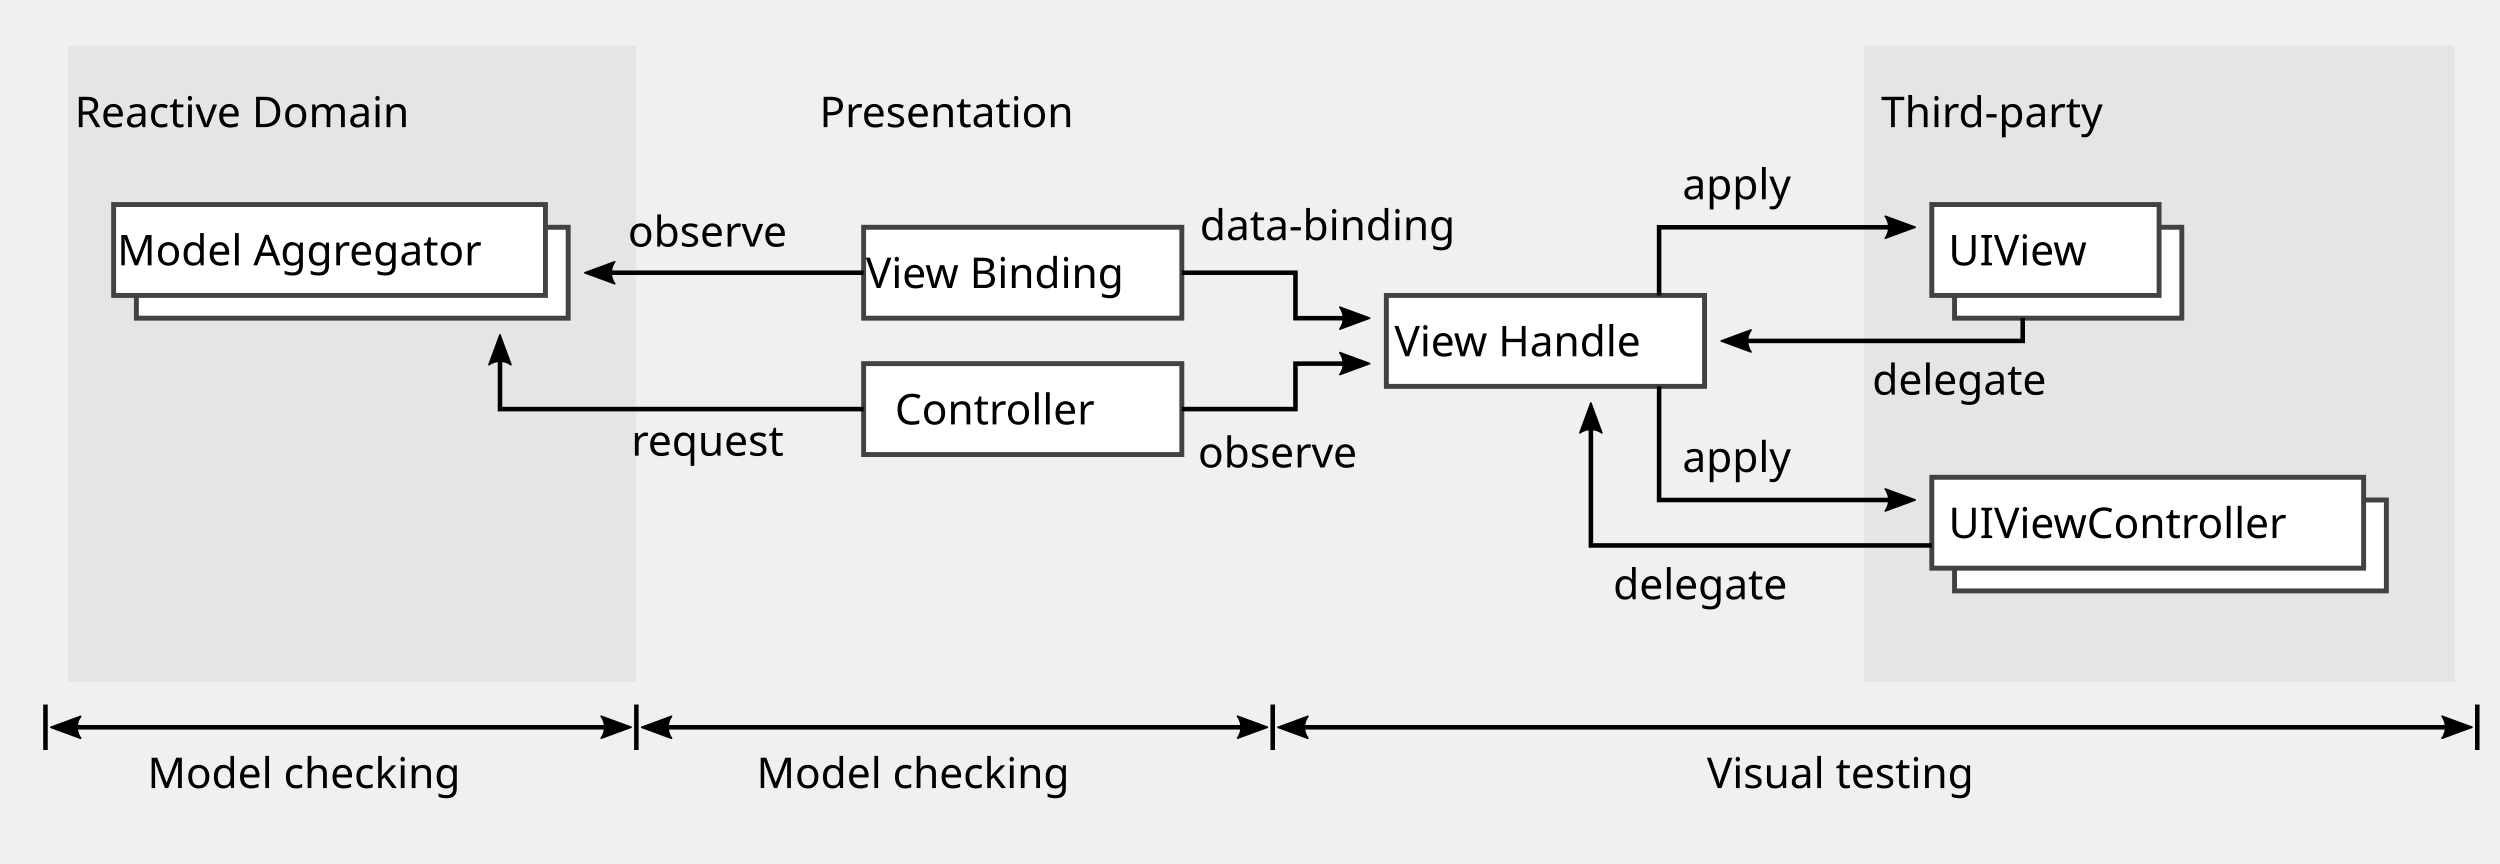
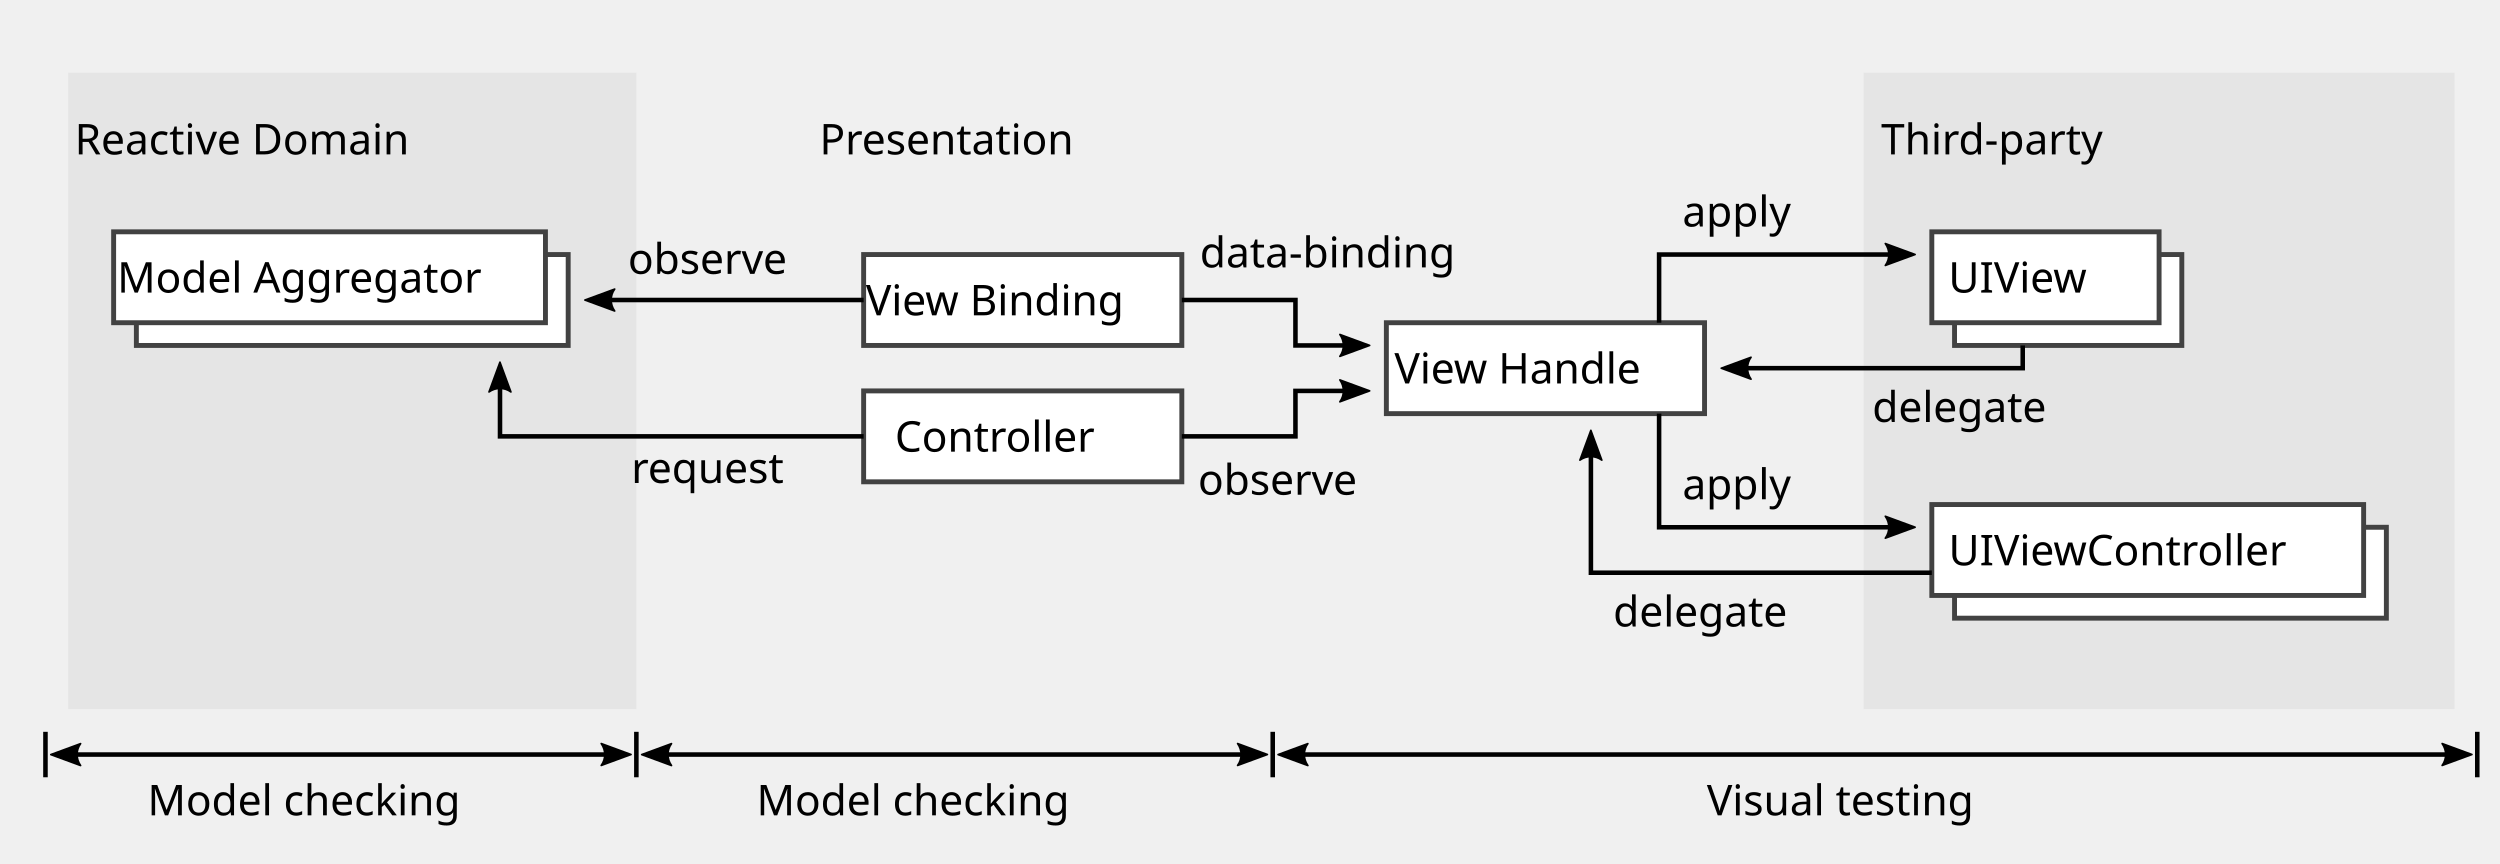
<svg xmlns="http://www.w3.org/2000/svg" id="svg7389" version="1.1" viewBox="0 0 291.042 100.542" height="380" width="1100">
  <defs id="defs7383">
    <marker orient="auto" refY="0" refX="0" id="marker9671" style="overflow:visible">
      <path id="path9669" style="fill:#000000;fill-opacity:1;fill-rule:evenodd;stroke:#000000;stroke-width:0.625;stroke-linejoin:round;stroke-opacity:1" d="M 8.719,4.034 -2.207,0.016 8.719,-4.002 c -1.745,2.372 -1.735,5.617 -6e-7,8.035 z" transform="scale(-0.6)" />
    </marker>
    <marker style="overflow:visible" id="marker9661" refX="0" refY="0" orient="auto">
      <path transform="scale(0.6)" d="M 8.719,4.034 -2.207,0.016 8.719,-4.002 c -1.745,2.372 -1.735,5.617 -6e-7,8.035 z" style="fill:#000000;fill-opacity:1;fill-rule:evenodd;stroke:#000000;stroke-width:0.625;stroke-linejoin:round;stroke-opacity:1" id="path9659" />
    </marker>
    <marker style="overflow:visible" id="marker9429" refX="0" refY="0" orient="auto">
      <path transform="scale(-0.6)" d="M 8.719,4.034 -2.207,0.016 8.719,-4.002 c -1.745,2.372 -1.735,5.617 -6e-7,8.035 z" style="fill:#000000;fill-opacity:1;fill-rule:evenodd;stroke:#000000;stroke-width:0.625;stroke-linejoin:round;stroke-opacity:1" id="path9427" />
    </marker>
    <marker orient="auto" refY="0" refX="0" id="marker9419" style="overflow:visible">
      <path id="path9417" style="fill:#000000;fill-opacity:1;fill-rule:evenodd;stroke:#000000;stroke-width:0.625;stroke-linejoin:round;stroke-opacity:1" d="M 8.719,4.034 -2.207,0.016 8.719,-4.002 c -1.745,2.372 -1.735,5.617 -6e-7,8.035 z" transform="scale(0.6)" />
    </marker>
    <marker style="overflow:visible" id="marker9265" refX="0" refY="0" orient="auto">
      <path transform="scale(-0.6)" d="M 8.719,4.034 -2.207,0.016 8.719,-4.002 c -1.745,2.372 -1.735,5.617 -6e-7,8.035 z" style="fill:#000000;fill-opacity:1;fill-rule:evenodd;stroke:#000000;stroke-width:0.625;stroke-linejoin:round;stroke-opacity:1" id="path9263" />
    </marker>
    <marker orient="auto" refY="0" refX="0" id="marker9141" style="overflow:visible">
      <path id="path9139" style="fill:#000000;fill-opacity:1;fill-rule:evenodd;stroke:#000000;stroke-width:0.625;stroke-linejoin:round;stroke-opacity:1" d="M 8.719,4.034 -2.207,0.016 8.719,-4.002 c -1.745,2.372 -1.735,5.617 -6e-7,8.035 z" transform="scale(-0.6)" />
    </marker>
    <marker style="overflow:visible" id="marker8893" refX="0" refY="0" orient="auto">
      <path transform="scale(-0.6)" d="M 8.719,4.034 -2.207,0.016 8.719,-4.002 c -1.745,2.372 -1.735,5.617 -6e-7,8.035 z" style="fill:#000000;fill-opacity:1;fill-rule:evenodd;stroke:#000000;stroke-width:0.625;stroke-linejoin:round;stroke-opacity:1" id="path8891" />
    </marker>
    <marker orient="auto" refY="0" refX="0" id="marker8821" style="overflow:visible">
      <path id="path8819" style="fill:#000000;fill-opacity:1;fill-rule:evenodd;stroke:#000000;stroke-width:0.625;stroke-linejoin:round;stroke-opacity:1" d="M 8.719,4.034 -2.207,0.016 8.719,-4.002 c -1.745,2.372 -1.735,5.617 -6e-7,8.035 z" transform="scale(-0.6)" />
    </marker>
    <marker style="overflow:visible" id="marker8749" refX="0" refY="0" orient="auto">
      <path transform="scale(-0.6)" d="M 8.719,4.034 -2.207,0.016 8.719,-4.002 c -1.745,2.372 -1.735,5.617 -6e-7,8.035 z" style="fill:#000000;fill-opacity:1;fill-rule:evenodd;stroke:#000000;stroke-width:0.625;stroke-linejoin:round;stroke-opacity:1" id="path8747" />
    </marker>
    <marker orient="auto" refY="0" refX="0" id="marker8689" style="overflow:visible">
      <path id="path8687" style="fill:#000000;fill-opacity:1;fill-rule:evenodd;stroke:#000000;stroke-width:0.625;stroke-linejoin:round;stroke-opacity:1" d="M 8.719,4.034 -2.207,0.016 8.719,-4.002 c -1.745,2.372 -1.735,5.617 -6e-7,8.035 z" transform="scale(-0.6)" />
    </marker>
    <marker style="overflow:visible" id="marker8611" refX="0" refY="0" orient="auto">
      <path transform="scale(-0.6)" d="M 8.719,4.034 -2.207,0.016 8.719,-4.002 c -1.745,2.372 -1.735,5.617 -6e-7,8.035 z" style="fill:#000000;fill-opacity:1;fill-rule:evenodd;stroke:#000000;stroke-width:0.625;stroke-linejoin:round;stroke-opacity:1" id="path8609" />
    </marker>
    <marker orient="auto" refY="0" refX="0" id="marker8406" style="overflow:visible">
      <path id="path8404" style="fill:#000000;fill-opacity:1;fill-rule:evenodd;stroke:#000000;stroke-width:0.625;stroke-linejoin:round;stroke-opacity:1" d="M 8.719,4.034 -2.207,0.016 8.719,-4.002 c -1.745,2.372 -1.735,5.617 -6e-7,8.035 z" transform="scale(0.6)" />
    </marker>
    <marker orient="auto" refY="0" refX="0" id="marker8302" style="overflow:visible">
      <path id="path8300" style="fill:#000000;fill-opacity:1;fill-rule:evenodd;stroke:#000000;stroke-width:0.625;stroke-linejoin:round;stroke-opacity:1" d="M 8.719,4.034 -2.207,0.016 8.719,-4.002 c -1.745,2.372 -1.735,5.617 -6e-7,8.035 z" transform="scale(-0.6)" />
    </marker>
    <marker style="overflow:visible" id="marker6865" refX="0" refY="0" orient="auto">
      <path transform="scale(0.6)" d="M 8.719,4.034 -2.207,0.016 8.719,-4.002 c -1.745,2.372 -1.735,5.617 -6e-7,8.035 z" style="fill:#000000;fill-opacity:1;fill-rule:evenodd;stroke:#000000;stroke-width:0.625;stroke-linejoin:round;stroke-opacity:1" id="path6863" />
    </marker>
    <marker orient="auto" refY="0" refX="0" id="marker6875" style="overflow:visible">
      <path id="path6873" style="fill:#000000;fill-opacity:1;fill-rule:evenodd;stroke:#000000;stroke-width:0.625;stroke-linejoin:round;stroke-opacity:1" d="M 8.719,4.034 -2.207,0.016 8.719,-4.002 c -1.745,2.372 -1.735,5.617 -6e-7,8.035 z" transform="scale(-0.6)" />
    </marker>
  </defs>
  <g id="layer1">
-     <rect style="fill:#e5e5e5;fill-opacity:1;stroke:none;stroke-width:0.529;stroke-miterlimit:4;stroke-dasharray:none" id="rect6671" width="68.792" height="74.083" x="216.958" y="5.292" />
-     <rect y="26.458" x="227.542" height="10.583" width="26.458" id="rect6236" style="fill:#ffffff;fill-opacity:1;stroke:#424242;stroke-width:0.572;stroke-miterlimit:4;stroke-dasharray:none" />
-     <rect style="fill:#ffffff;fill-opacity:1;stroke:#424242;stroke-width:0.572;stroke-miterlimit:4;stroke-dasharray:none" id="rect6230" width="26.458" height="10.583" x="224.896" y="23.812" />
-     <text xml:space="preserve" style="font-style:normal;font-variant:normal;font-weight:normal;font-stretch:normal;font-size:4.939px;line-height:1.25;font-family:'Lucida Grande';-inkscape-font-specification:'Lucida Grande, Normal';font-variant-ligatures:normal;font-variant-caps:normal;font-variant-numeric:normal;font-variant-east-asian:normal;text-align:center;text-anchor:middle;fill:#000000;fill-opacity:1;stroke:none;stroke-width:0.265" x="238.091" y="30.886" id="text6234">
-       <tspan id="tspan6232" x="238.091" y="30.886" style="font-style:normal;font-variant:normal;font-weight:normal;font-stretch:normal;font-family:'Lucida Grande';-inkscape-font-specification:'Lucida Grande, Normal';font-variant-ligatures:normal;font-variant-caps:normal;font-variant-numeric:normal;font-variant-east-asian:normal;text-align:center;text-anchor:middle;stroke-width:0.265">UIView</tspan>
+     <rect style="fill:#e5e5e5;fill-opacity:1;stroke:none;stroke-width:0.529;stroke-miterlimit:4;stroke-dasharray:none" id="rect6671" width="68.792" height="74.083" x="216.958" y="8.467" />
+     <rect y="29.633" x="227.542" height="10.583" width="26.458" id="rect6236" style="fill:#ffffff;fill-opacity:1;stroke:#424242;stroke-width:0.572;stroke-miterlimit:4;stroke-dasharray:none" />
+     <rect style="fill:#ffffff;fill-opacity:1;stroke:#424242;stroke-width:0.572;stroke-miterlimit:4;stroke-dasharray:none" id="rect6230" width="26.458" height="10.583" x="224.896" y="26.987" />
+     <text xml:space="preserve" style="font-style:normal;font-variant:normal;font-weight:normal;font-stretch:normal;font-size:4.939px;line-height:1.25;font-family:'Lucida Grande';-inkscape-font-specification:'Lucida Grande, Normal';font-variant-ligatures:normal;font-variant-caps:normal;font-variant-numeric:normal;font-variant-east-asian:normal;text-align:center;text-anchor:middle;fill:#000000;fill-opacity:1;stroke:none;stroke-width:0.265" x="238.091" y="34.061" id="text6234">
+       <tspan id="tspan6232" x="238.091" y="34.061" style="font-style:normal;font-variant:normal;font-weight:normal;font-stretch:normal;font-family:'Lucida Grande';-inkscape-font-specification:'Lucida Grande, Normal';font-variant-ligatures:normal;font-variant-caps:normal;font-variant-numeric:normal;font-variant-east-asian:normal;text-align:center;text-anchor:middle;stroke-width:0.265">UIView</tspan>
    </text>
-     <text xml:space="preserve" style="font-style:normal;font-variant:normal;font-weight:normal;font-stretch:normal;font-size:4.939px;line-height:1.25;font-family:'Lucida Grande';-inkscape-font-specification:'Lucida Grande, Normal';font-variant-ligatures:normal;font-variant-caps:normal;font-variant-numeric:normal;font-variant-east-asian:normal;text-align:center;text-anchor:middle;fill:#000000;fill-opacity:1;stroke:none;stroke-width:0.265" x="205.385" y="23.195" id="text6425">
-       <tspan id="tspan6423" x="205.385" y="23.195" style="font-style:normal;font-variant:normal;font-weight:normal;font-stretch:normal;font-family:'Lucida Grande';-inkscape-font-specification:'Lucida Grande, Normal';font-variant-ligatures:normal;font-variant-caps:normal;font-variant-numeric:normal;font-variant-east-asian:normal;text-align:center;text-anchor:middle;stroke-width:0.265">apply</tspan>
+     <text xml:space="preserve" style="font-style:normal;font-variant:normal;font-weight:normal;font-stretch:normal;font-size:4.939px;line-height:1.25;font-family:'Lucida Grande';-inkscape-font-specification:'Lucida Grande, Normal';font-variant-ligatures:normal;font-variant-caps:normal;font-variant-numeric:normal;font-variant-east-asian:normal;text-align:center;text-anchor:middle;fill:#000000;fill-opacity:1;stroke:none;stroke-width:0.265" x="205.385" y="26.37" id="text6425">
+       <tspan id="tspan6423" x="205.385" y="26.37" style="font-style:normal;font-variant:normal;font-weight:normal;font-stretch:normal;font-family:'Lucida Grande';-inkscape-font-specification:'Lucida Grande, Normal';font-variant-ligatures:normal;font-variant-caps:normal;font-variant-numeric:normal;font-variant-east-asian:normal;text-align:center;text-anchor:middle;stroke-width:0.265">apply</tspan>
    </text>
-     <text xml:space="preserve" style="font-style:normal;font-variant:normal;font-weight:normal;font-stretch:normal;font-size:4.939px;line-height:1.25;font-family:'Lucida Grande';-inkscape-font-specification:'Lucida Grande, Normal';font-variant-ligatures:normal;font-variant-caps:normal;font-variant-numeric:normal;font-variant-east-asian:normal;text-align:center;text-anchor:middle;fill:#000000;fill-opacity:1;stroke:none;stroke-width:0.265" x="235.106" y="14.8" id="text6675">
-       <tspan id="tspan6673" x="235.106" y="14.8" style="font-style:normal;font-variant:normal;font-weight:normal;font-stretch:normal;font-family:'Lucida Grande';-inkscape-font-specification:'Lucida Grande, Normal';font-variant-ligatures:normal;font-variant-caps:normal;font-variant-numeric:normal;font-variant-east-asian:normal;text-align:center;text-anchor:middle;stroke-width:0.265">Third-party</tspan>
+     <text xml:space="preserve" style="font-style:normal;font-variant:normal;font-weight:normal;font-stretch:normal;font-size:4.939px;line-height:1.25;font-family:'Lucida Grande';-inkscape-font-specification:'Lucida Grande, Normal';font-variant-ligatures:normal;font-variant-caps:normal;font-variant-numeric:normal;font-variant-east-asian:normal;text-align:center;text-anchor:middle;fill:#000000;fill-opacity:1;stroke:none;stroke-width:0.265" x="235.106" y="17.975" id="text6675">
+       <tspan id="tspan6673" x="235.106" y="17.975" style="font-style:normal;font-variant:normal;font-weight:normal;font-stretch:normal;font-family:'Lucida Grande';-inkscape-font-specification:'Lucida Grande, Normal';font-variant-ligatures:normal;font-variant-caps:normal;font-variant-numeric:normal;font-variant-east-asian:normal;text-align:center;text-anchor:middle;stroke-width:0.265">Third-party</tspan>
    </text>
-     <path id="path6845" d="m 5.292,82.021 v 5.292" style="fill:none;stroke:#000000;stroke-width:0.529;stroke-linecap:butt;stroke-linejoin:miter;stroke-miterlimit:4;stroke-dasharray:none;stroke-opacity:1" />
-     <path id="path6859" d="M 6.615,84.667 H 72.76" style="fill:none;stroke:#000000;stroke-width:0.529;stroke-linecap:butt;stroke-linejoin:miter;stroke-miterlimit:4;stroke-dasharray:none;stroke-opacity:1;marker-start:url(#marker6865);marker-end:url(#marker6875)" />
-     <path style="fill:none;stroke:#000000;stroke-width:0.529;stroke-linecap:butt;stroke-linejoin:miter;stroke-miterlimit:4;stroke-dasharray:none;stroke-opacity:1" d="m 74.083,82.021 v 5.292" id="path6861" />
-     <text id="text7293" y="91.741" x="38.595" style="font-style:normal;font-variant:normal;font-weight:normal;font-stretch:normal;font-size:4.939px;line-height:1.25;font-family:'Lucida Grande';-inkscape-font-specification:'Lucida Grande, Normal';font-variant-ligatures:normal;font-variant-caps:normal;font-variant-numeric:normal;font-variant-east-asian:normal;text-align:center;text-anchor:middle;fill:#000000;fill-opacity:1;stroke:none;stroke-width:0.265" xml:space="preserve">
-       <tspan style="font-style:normal;font-variant:normal;font-weight:normal;font-stretch:normal;font-family:'Lucida Grande';-inkscape-font-specification:'Lucida Grande, Normal';font-variant-ligatures:normal;font-variant-caps:normal;font-variant-numeric:normal;font-variant-east-asian:normal;text-align:center;text-anchor:middle;stroke-width:0.265" y="91.741" x="38.595" id="tspan7291">Model checking</tspan>
+     <path id="path6845" d="m 5.292,85.196 v 5.292" style="fill:none;stroke:#000000;stroke-width:0.529;stroke-linecap:butt;stroke-linejoin:miter;stroke-miterlimit:4;stroke-dasharray:none;stroke-opacity:1" />
+     <path id="path6859" d="M 6.615,87.842 H 72.76" style="fill:none;stroke:#000000;stroke-width:0.529;stroke-linecap:butt;stroke-linejoin:miter;stroke-miterlimit:4;stroke-dasharray:none;stroke-opacity:1;marker-start:url(#marker6865);marker-end:url(#marker6875)" />
+     <path style="fill:none;stroke:#000000;stroke-width:0.529;stroke-linecap:butt;stroke-linejoin:miter;stroke-miterlimit:4;stroke-dasharray:none;stroke-opacity:1" d="m 74.083,85.196 v 5.292" id="path6861" />
+     <text id="text7293" y="94.916" x="38.595" style="font-style:normal;font-variant:normal;font-weight:normal;font-stretch:normal;font-size:4.939px;line-height:1.25;font-family:'Lucida Grande';-inkscape-font-specification:'Lucida Grande, Normal';font-variant-ligatures:normal;font-variant-caps:normal;font-variant-numeric:normal;font-variant-east-asian:normal;text-align:center;text-anchor:middle;fill:#000000;fill-opacity:1;stroke:none;stroke-width:0.265" xml:space="preserve">
+       <tspan style="font-style:normal;font-variant:normal;font-weight:normal;font-stretch:normal;font-family:'Lucida Grande';-inkscape-font-specification:'Lucida Grande, Normal';font-variant-ligatures:normal;font-variant-caps:normal;font-variant-numeric:normal;font-variant-east-asian:normal;text-align:center;text-anchor:middle;stroke-width:0.265" y="94.916" x="38.595" id="tspan7291">Model checking</tspan>
    </text>
-     <rect style="fill:#ffffff;fill-opacity:1;stroke:#424242;stroke-width:0.572;stroke-miterlimit:4;stroke-dasharray:none" id="rect8272" width="50.271" height="10.583" x="227.542" y="58.208" />
-     <rect y="55.563" x="224.896" height="10.583" width="50.271" id="rect8246" style="fill:#ffffff;fill-opacity:1;stroke:#424242;stroke-width:0.572;stroke-miterlimit:4;stroke-dasharray:none" />
-     <text id="text8250" y="62.637" x="249.732" style="font-style:normal;font-variant:normal;font-weight:normal;font-stretch:normal;font-size:4.939px;line-height:1.25;font-family:'Lucida Grande';-inkscape-font-specification:'Lucida Grande, Normal';font-variant-ligatures:normal;font-variant-caps:normal;font-variant-numeric:normal;font-variant-east-asian:normal;text-align:center;text-anchor:middle;fill:#000000;fill-opacity:1;stroke:none;stroke-width:0.265" xml:space="preserve">
-       <tspan style="font-style:normal;font-variant:normal;font-weight:normal;font-stretch:normal;font-family:'Lucida Grande';-inkscape-font-specification:'Lucida Grande, Normal';font-variant-ligatures:normal;font-variant-caps:normal;font-variant-numeric:normal;font-variant-east-asian:normal;text-align:center;text-anchor:middle;stroke-width:0.265" y="62.637" x="249.732" id="tspan8248">UIViewController</tspan>
+     <rect style="fill:#ffffff;fill-opacity:1;stroke:#424242;stroke-width:0.572;stroke-miterlimit:4;stroke-dasharray:none" id="rect8272" width="50.271" height="10.583" x="227.542" y="61.383" />
+     <rect y="58.738" x="224.896" height="10.583" width="50.271" id="rect8246" style="fill:#ffffff;fill-opacity:1;stroke:#424242;stroke-width:0.572;stroke-miterlimit:4;stroke-dasharray:none" />
+     <text id="text8250" y="65.812" x="249.732" style="font-style:normal;font-variant:normal;font-weight:normal;font-stretch:normal;font-size:4.939px;line-height:1.25;font-family:'Lucida Grande';-inkscape-font-specification:'Lucida Grande, Normal';font-variant-ligatures:normal;font-variant-caps:normal;font-variant-numeric:normal;font-variant-east-asian:normal;text-align:center;text-anchor:middle;fill:#000000;fill-opacity:1;stroke:none;stroke-width:0.265" xml:space="preserve">
+       <tspan style="font-style:normal;font-variant:normal;font-weight:normal;font-stretch:normal;font-family:'Lucida Grande';-inkscape-font-specification:'Lucida Grande, Normal';font-variant-ligatures:normal;font-variant-caps:normal;font-variant-numeric:normal;font-variant-east-asian:normal;text-align:center;text-anchor:middle;stroke-width:0.265" y="65.812" x="249.732" id="tspan8248">UIViewController</tspan>
    </text>
-     <rect y="34.396" x="161.396" height="10.583" width="37.042" id="rect8464" style="fill:#ffffff;fill-opacity:1;stroke:#424242;stroke-width:0.572;stroke-miterlimit:4;stroke-dasharray:none" />
-     <text id="text8468" y="41.47" x="179.882" style="font-style:normal;font-variant:normal;font-weight:normal;font-stretch:normal;font-size:4.939px;line-height:1.25;font-family:'Lucida Grande';-inkscape-font-specification:'Lucida Grande, Normal';font-variant-ligatures:normal;font-variant-caps:normal;font-variant-numeric:normal;font-variant-east-asian:normal;text-align:center;text-anchor:middle;fill:#000000;fill-opacity:1;stroke:none;stroke-width:0.265" xml:space="preserve">
-       <tspan style="font-style:normal;font-variant:normal;font-weight:normal;font-stretch:normal;font-family:'Lucida Grande';-inkscape-font-specification:'Lucida Grande, Normal';font-variant-ligatures:normal;font-variant-caps:normal;font-variant-numeric:normal;font-variant-east-asian:normal;text-align:center;text-anchor:middle;stroke-width:0.265" y="41.47" x="179.882" id="tspan8466">View Handle</tspan>
+     <rect y="37.571" x="161.396" height="10.583" width="37.042" id="rect8464" style="fill:#ffffff;fill-opacity:1;stroke:#424242;stroke-width:0.572;stroke-miterlimit:4;stroke-dasharray:none" />
+     <text id="text8468" y="44.645" x="179.882" style="font-style:normal;font-variant:normal;font-weight:normal;font-stretch:normal;font-size:4.939px;line-height:1.25;font-family:'Lucida Grande';-inkscape-font-specification:'Lucida Grande, Normal';font-variant-ligatures:normal;font-variant-caps:normal;font-variant-numeric:normal;font-variant-east-asian:normal;text-align:center;text-anchor:middle;fill:#000000;fill-opacity:1;stroke:none;stroke-width:0.265" xml:space="preserve">
+       <tspan style="font-style:normal;font-variant:normal;font-weight:normal;font-stretch:normal;font-family:'Lucida Grande';-inkscape-font-specification:'Lucida Grande, Normal';font-variant-ligatures:normal;font-variant-caps:normal;font-variant-numeric:normal;font-variant-east-asian:normal;text-align:center;text-anchor:middle;stroke-width:0.265" y="44.645" x="179.882" id="tspan8466">View Handle</tspan>
    </text>
-     <rect style="fill:#ffffff;fill-opacity:1;stroke:#424242;stroke-width:0.572;stroke-miterlimit:4;stroke-dasharray:none" id="rect8587" width="37.042" height="10.583" x="100.542" y="26.458" />
-     <text xml:space="preserve" style="font-style:normal;font-variant:normal;font-weight:normal;font-stretch:normal;font-size:4.939px;line-height:1.25;font-family:'Lucida Grande';-inkscape-font-specification:'Lucida Grande, Normal';font-variant-ligatures:normal;font-variant-caps:normal;font-variant-numeric:normal;font-variant-east-asian:normal;text-align:center;text-anchor:middle;fill:#000000;fill-opacity:1;stroke:none;stroke-width:0.265" x="119.028" y="33.532" id="text8591">
-       <tspan id="tspan8589" x="119.028" y="33.532" style="font-style:normal;font-variant:normal;font-weight:normal;font-stretch:normal;font-family:'Lucida Grande';-inkscape-font-specification:'Lucida Grande, Normal';font-variant-ligatures:normal;font-variant-caps:normal;font-variant-numeric:normal;font-variant-east-asian:normal;text-align:center;text-anchor:middle;stroke-width:0.265">View Binding</tspan>
+     <rect style="fill:#ffffff;fill-opacity:1;stroke:#424242;stroke-width:0.572;stroke-miterlimit:4;stroke-dasharray:none" id="rect8587" width="37.042" height="10.583" x="100.542" y="29.633" />
+     <text xml:space="preserve" style="font-style:normal;font-variant:normal;font-weight:normal;font-stretch:normal;font-size:4.939px;line-height:1.25;font-family:'Lucida Grande';-inkscape-font-specification:'Lucida Grande, Normal';font-variant-ligatures:normal;font-variant-caps:normal;font-variant-numeric:normal;font-variant-east-asian:normal;text-align:center;text-anchor:middle;fill:#000000;fill-opacity:1;stroke:none;stroke-width:0.265" x="119.028" y="36.707" id="text8591">
+       <tspan id="tspan8589" x="119.028" y="36.707" style="font-style:normal;font-variant:normal;font-weight:normal;font-stretch:normal;font-family:'Lucida Grande';-inkscape-font-specification:'Lucida Grande, Normal';font-variant-ligatures:normal;font-variant-caps:normal;font-variant-numeric:normal;font-variant-east-asian:normal;text-align:center;text-anchor:middle;stroke-width:0.265">View Binding</tspan>
    </text>
-     <rect y="42.333" x="100.542" height="10.583" width="37.042" id="rect8593" style="fill:#ffffff;fill-opacity:1;stroke:#424242;stroke-width:0.572;stroke-miterlimit:4;stroke-dasharray:none" />
-     <text id="text8597" y="49.407" x="119.028" style="font-style:normal;font-variant:normal;font-weight:normal;font-stretch:normal;font-size:4.939px;line-height:1.25;font-family:'Lucida Grande';-inkscape-font-specification:'Lucida Grande, Normal';font-variant-ligatures:normal;font-variant-caps:normal;font-variant-numeric:normal;font-variant-east-asian:normal;text-align:center;text-anchor:middle;fill:#000000;fill-opacity:1;stroke:none;stroke-width:0.265" xml:space="preserve">
-       <tspan style="font-style:normal;font-variant:normal;font-weight:normal;font-stretch:normal;font-family:'Lucida Grande';-inkscape-font-specification:'Lucida Grande, Normal';font-variant-ligatures:normal;font-variant-caps:normal;font-variant-numeric:normal;font-variant-east-asian:normal;text-align:center;text-anchor:middle;stroke-width:0.265" y="49.407" x="119.028" id="tspan8595">Controller</tspan>
+     <rect y="45.508" x="100.542" height="10.583" width="37.042" id="rect8593" style="fill:#ffffff;fill-opacity:1;stroke:#424242;stroke-width:0.572;stroke-miterlimit:4;stroke-dasharray:none" />
+     <text id="text8597" y="52.582" x="119.028" style="font-style:normal;font-variant:normal;font-weight:normal;font-stretch:normal;font-size:4.939px;line-height:1.25;font-family:'Lucida Grande';-inkscape-font-specification:'Lucida Grande, Normal';font-variant-ligatures:normal;font-variant-caps:normal;font-variant-numeric:normal;font-variant-east-asian:normal;text-align:center;text-anchor:middle;fill:#000000;fill-opacity:1;stroke:none;stroke-width:0.265" xml:space="preserve">
+       <tspan style="font-style:normal;font-variant:normal;font-weight:normal;font-stretch:normal;font-family:'Lucida Grande';-inkscape-font-specification:'Lucida Grande, Normal';font-variant-ligatures:normal;font-variant-caps:normal;font-variant-numeric:normal;font-variant-east-asian:normal;text-align:center;text-anchor:middle;stroke-width:0.265" y="52.582" x="119.028" id="tspan8595">Controller</tspan>
    </text>
-     <path id="path8599" d="m 137.583,31.75 h 13.229 v 5.292 h 7.938" style="fill:none;stroke:#000000;stroke-width:0.529;stroke-linecap:butt;stroke-linejoin:miter;stroke-miterlimit:4;stroke-dasharray:none;stroke-opacity:1;marker-end:url(#marker8302)" />
-     <path style="fill:none;stroke:#000000;stroke-width:0.529;stroke-linecap:butt;stroke-linejoin:miter;stroke-miterlimit:4;stroke-dasharray:none;stroke-opacity:1;marker-end:url(#marker8611)" d="m 137.583,47.625 h 13.229 v -5.292 h 7.938" id="path8607" />
-     <path id="path8685" d="m 193.146,34.396 v -7.938 h 29.104" style="fill:none;stroke:#000000;stroke-width:0.529;stroke-linecap:butt;stroke-linejoin:miter;stroke-miterlimit:4;stroke-dasharray:none;stroke-opacity:1;marker-end:url(#marker8689)" />
-     <path id="path8745" d="m 235.479,37.042 v 2.646 h -34.396" style="fill:none;stroke:#000000;stroke-width:0.529;stroke-linecap:butt;stroke-linejoin:miter;stroke-miterlimit:4;stroke-dasharray:none;stroke-opacity:1;marker-end:url(#marker8749)" />
-     <path id="path8817" d="M 193.146,44.979 V 58.208 h 29.104" style="fill:none;stroke:#000000;stroke-width:0.529;stroke-linecap:butt;stroke-linejoin:miter;stroke-miterlimit:4;stroke-dasharray:none;stroke-opacity:1;marker-end:url(#marker8821)" />
-     <path id="path8889" d="m 224.896,63.5 h -39.688 v -15.875" style="fill:none;stroke:#000000;stroke-width:0.529;stroke-linecap:butt;stroke-linejoin:miter;stroke-miterlimit:4;stroke-dasharray:none;stroke-opacity:1;marker-end:url(#marker8893)" />
-     <text id="text9017" y="54.945" x="205.385" style="font-style:normal;font-variant:normal;font-weight:normal;font-stretch:normal;font-size:4.939px;line-height:1.25;font-family:'Lucida Grande';-inkscape-font-specification:'Lucida Grande, Normal';font-variant-ligatures:normal;font-variant-caps:normal;font-variant-numeric:normal;font-variant-east-asian:normal;text-align:center;text-anchor:middle;fill:#000000;fill-opacity:1;stroke:none;stroke-width:0.265" xml:space="preserve">
-       <tspan style="font-style:normal;font-variant:normal;font-weight:normal;font-stretch:normal;font-family:'Lucida Grande';-inkscape-font-specification:'Lucida Grande, Normal';font-variant-ligatures:normal;font-variant-caps:normal;font-variant-numeric:normal;font-variant-east-asian:normal;text-align:center;text-anchor:middle;stroke-width:0.265" y="54.945" x="205.385" id="tspan9015">apply</tspan>
+     <path id="path8599" d="m 137.583,34.925 h 13.229 v 5.292 h 7.938" style="fill:none;stroke:#000000;stroke-width:0.529;stroke-linecap:butt;stroke-linejoin:miter;stroke-miterlimit:4;stroke-dasharray:none;stroke-opacity:1;marker-end:url(#marker8302)" />
+     <path style="fill:none;stroke:#000000;stroke-width:0.529;stroke-linecap:butt;stroke-linejoin:miter;stroke-miterlimit:4;stroke-dasharray:none;stroke-opacity:1;marker-end:url(#marker8611)" d="m 137.583,50.8 h 13.229 v -5.292 h 7.938" id="path8607" />
+     <path id="path8685" d="m 193.146,37.571 v -7.938 h 29.104" style="fill:none;stroke:#000000;stroke-width:0.529;stroke-linecap:butt;stroke-linejoin:miter;stroke-miterlimit:4;stroke-dasharray:none;stroke-opacity:1;marker-end:url(#marker8689)" />
+     <path id="path8745" d="M 235.479,40.217 V 42.862 h -34.396" style="fill:none;stroke:#000000;stroke-width:0.529;stroke-linecap:butt;stroke-linejoin:miter;stroke-miterlimit:4;stroke-dasharray:none;stroke-opacity:1;marker-end:url(#marker8749)" />
+     <path id="path8817" d="m 193.146,48.154 v 13.229 h 29.104" style="fill:none;stroke:#000000;stroke-width:0.529;stroke-linecap:butt;stroke-linejoin:miter;stroke-miterlimit:4;stroke-dasharray:none;stroke-opacity:1;marker-end:url(#marker8821)" />
+     <path id="path8889" d="m 224.896,66.675 h -39.688 v -15.875" style="fill:none;stroke:#000000;stroke-width:0.529;stroke-linecap:butt;stroke-linejoin:miter;stroke-miterlimit:4;stroke-dasharray:none;stroke-opacity:1;marker-end:url(#marker8893)" />
+     <text id="text9017" y="58.12" x="205.385" style="font-style:normal;font-variant:normal;font-weight:normal;font-stretch:normal;font-size:4.939px;line-height:1.25;font-family:'Lucida Grande';-inkscape-font-specification:'Lucida Grande, Normal';font-variant-ligatures:normal;font-variant-caps:normal;font-variant-numeric:normal;font-variant-east-asian:normal;text-align:center;text-anchor:middle;fill:#000000;fill-opacity:1;stroke:none;stroke-width:0.265" xml:space="preserve">
+       <tspan style="font-style:normal;font-variant:normal;font-weight:normal;font-stretch:normal;font-family:'Lucida Grande';-inkscape-font-specification:'Lucida Grande, Normal';font-variant-ligatures:normal;font-variant-caps:normal;font-variant-numeric:normal;font-variant-east-asian:normal;text-align:center;text-anchor:middle;stroke-width:0.265" y="58.12" x="205.385" id="tspan9015">apply</tspan>
    </text>
-     <text xml:space="preserve" style="font-style:normal;font-variant:normal;font-weight:normal;font-stretch:normal;font-size:4.939px;line-height:1.25;font-family:'Lucida Grande';-inkscape-font-specification:'Lucida Grande, Normal';font-variant-ligatures:normal;font-variant-caps:normal;font-variant-numeric:normal;font-variant-east-asian:normal;text-align:center;text-anchor:middle;fill:#000000;fill-opacity:1;stroke:none;stroke-width:0.265" x="231.314" y="45.949" id="text9021">
-       <tspan id="tspan9019" x="231.314" y="45.949" style="font-style:normal;font-variant:normal;font-weight:normal;font-stretch:normal;font-family:'Lucida Grande';-inkscape-font-specification:'Lucida Grande, Normal';font-variant-ligatures:normal;font-variant-caps:normal;font-variant-numeric:normal;font-variant-east-asian:normal;text-align:center;text-anchor:middle;stroke-width:0.265">delegate</tspan>
+     <text xml:space="preserve" style="font-style:normal;font-variant:normal;font-weight:normal;font-stretch:normal;font-size:4.939px;line-height:1.25;font-family:'Lucida Grande';-inkscape-font-specification:'Lucida Grande, Normal';font-variant-ligatures:normal;font-variant-caps:normal;font-variant-numeric:normal;font-variant-east-asian:normal;text-align:center;text-anchor:middle;fill:#000000;fill-opacity:1;stroke:none;stroke-width:0.265" x="231.314" y="49.124" id="text9021">
+       <tspan id="tspan9019" x="231.314" y="49.124" style="font-style:normal;font-variant:normal;font-weight:normal;font-stretch:normal;font-family:'Lucida Grande';-inkscape-font-specification:'Lucida Grande, Normal';font-variant-ligatures:normal;font-variant-caps:normal;font-variant-numeric:normal;font-variant-east-asian:normal;text-align:center;text-anchor:middle;stroke-width:0.265">delegate</tspan>
    </text>
-     <text id="text9025" y="69.762" x="201.152" style="font-style:normal;font-variant:normal;font-weight:normal;font-stretch:normal;font-size:4.939px;line-height:1.25;font-family:'Lucida Grande';-inkscape-font-specification:'Lucida Grande, Normal';font-variant-ligatures:normal;font-variant-caps:normal;font-variant-numeric:normal;font-variant-east-asian:normal;text-align:center;text-anchor:middle;fill:#000000;fill-opacity:1;stroke:none;stroke-width:0.265" xml:space="preserve">
-       <tspan style="font-style:normal;font-variant:normal;font-weight:normal;font-stretch:normal;font-family:'Lucida Grande';-inkscape-font-specification:'Lucida Grande, Normal';font-variant-ligatures:normal;font-variant-caps:normal;font-variant-numeric:normal;font-variant-east-asian:normal;text-align:center;text-anchor:middle;stroke-width:0.265" y="69.762" x="201.152" id="tspan9023">delegate</tspan>
+     <text id="text9025" y="72.937" x="201.152" style="font-style:normal;font-variant:normal;font-weight:normal;font-stretch:normal;font-size:4.939px;line-height:1.25;font-family:'Lucida Grande';-inkscape-font-specification:'Lucida Grande, Normal';font-variant-ligatures:normal;font-variant-caps:normal;font-variant-numeric:normal;font-variant-east-asian:normal;text-align:center;text-anchor:middle;fill:#000000;fill-opacity:1;stroke:none;stroke-width:0.265" xml:space="preserve">
+       <tspan style="font-style:normal;font-variant:normal;font-weight:normal;font-stretch:normal;font-family:'Lucida Grande';-inkscape-font-specification:'Lucida Grande, Normal';font-variant-ligatures:normal;font-variant-caps:normal;font-variant-numeric:normal;font-variant-east-asian:normal;text-align:center;text-anchor:middle;stroke-width:0.265" y="72.937" x="201.152" id="tspan9023">delegate</tspan>
    </text>
-     <text id="text9113" y="27.958" x="157.76" style="font-style:normal;font-variant:normal;font-weight:normal;font-stretch:normal;font-size:4.939px;line-height:1.25;font-family:'Lucida Grande';-inkscape-font-specification:'Lucida Grande, Normal';font-variant-ligatures:normal;font-variant-caps:normal;font-variant-numeric:normal;font-variant-east-asian:normal;text-align:center;text-anchor:middle;fill:#000000;fill-opacity:1;stroke:none;stroke-width:0.265" xml:space="preserve">
-       <tspan style="font-style:normal;font-variant:normal;font-weight:normal;font-stretch:normal;font-family:'Lucida Grande';-inkscape-font-specification:'Lucida Grande, Normal';font-variant-ligatures:normal;font-variant-caps:normal;font-variant-numeric:normal;font-variant-east-asian:normal;text-align:center;text-anchor:middle;stroke-width:0.265" y="27.958" x="157.76" id="tspan9111">data-binding</tspan>
+     <text id="text9113" y="31.133" x="157.76" style="font-style:normal;font-variant:normal;font-weight:normal;font-stretch:normal;font-size:4.939px;line-height:1.25;font-family:'Lucida Grande';-inkscape-font-specification:'Lucida Grande, Normal';font-variant-ligatures:normal;font-variant-caps:normal;font-variant-numeric:normal;font-variant-east-asian:normal;text-align:center;text-anchor:middle;fill:#000000;fill-opacity:1;stroke:none;stroke-width:0.265" xml:space="preserve">
+       <tspan style="font-style:normal;font-variant:normal;font-weight:normal;font-stretch:normal;font-family:'Lucida Grande';-inkscape-font-specification:'Lucida Grande, Normal';font-variant-ligatures:normal;font-variant-caps:normal;font-variant-numeric:normal;font-variant-east-asian:normal;text-align:center;text-anchor:middle;stroke-width:0.265" y="31.133" x="157.76" id="tspan9111">data-binding</tspan>
    </text>
-     <text xml:space="preserve" style="font-style:normal;font-variant:normal;font-weight:normal;font-stretch:normal;font-size:4.939px;line-height:1.25;font-family:'Lucida Grande';-inkscape-font-specification:'Lucida Grande, Normal';font-variant-ligatures:normal;font-variant-caps:normal;font-variant-numeric:normal;font-variant-east-asian:normal;text-align:center;text-anchor:middle;fill:#000000;fill-opacity:1;stroke:none;stroke-width:0.265" x="151.939" y="54.416" id="text9117">
-       <tspan id="tspan9115" x="151.939" y="54.416" style="font-style:normal;font-variant:normal;font-weight:normal;font-stretch:normal;font-family:'Lucida Grande';-inkscape-font-specification:'Lucida Grande, Normal';font-variant-ligatures:normal;font-variant-caps:normal;font-variant-numeric:normal;font-variant-east-asian:normal;text-align:center;text-anchor:middle;stroke-width:0.265">observe</tspan>
+     <text xml:space="preserve" style="font-style:normal;font-variant:normal;font-weight:normal;font-stretch:normal;font-size:4.939px;line-height:1.25;font-family:'Lucida Grande';-inkscape-font-specification:'Lucida Grande, Normal';font-variant-ligatures:normal;font-variant-caps:normal;font-variant-numeric:normal;font-variant-east-asian:normal;text-align:center;text-anchor:middle;fill:#000000;fill-opacity:1;stroke:none;stroke-width:0.265" x="151.939" y="57.591" id="text9117">
+       <tspan id="tspan9115" x="151.939" y="57.591" style="font-style:normal;font-variant:normal;font-weight:normal;font-stretch:normal;font-family:'Lucida Grande';-inkscape-font-specification:'Lucida Grande, Normal';font-variant-ligatures:normal;font-variant-caps:normal;font-variant-numeric:normal;font-variant-east-asian:normal;text-align:center;text-anchor:middle;stroke-width:0.265">observe</tspan>
    </text>
-     <rect y="5.292" x="7.937" height="74.083" width="66.146" id="rect9119" style="fill:#e5e5e5;fill-opacity:1;stroke:none;stroke-width:0.529;stroke-miterlimit:4;stroke-dasharray:none" />
-     <text id="text9123" y="14.8" x="31.377" style="font-style:normal;font-variant:normal;font-weight:normal;font-stretch:normal;font-size:4.939px;line-height:1.25;font-family:'Lucida Grande';-inkscape-font-specification:'Lucida Grande, Normal';font-variant-ligatures:normal;font-variant-caps:normal;font-variant-numeric:normal;font-variant-east-asian:normal;text-align:center;text-anchor:middle;fill:#000000;fill-opacity:1;stroke:none;stroke-width:0.265" xml:space="preserve">
-       <tspan style="font-style:normal;font-variant:normal;font-weight:normal;font-stretch:normal;font-family:'Lucida Grande';-inkscape-font-specification:'Lucida Grande, Normal';font-variant-ligatures:normal;font-variant-caps:normal;font-variant-numeric:normal;font-variant-east-asian:normal;text-align:center;text-anchor:middle;stroke-width:0.265" y="14.8" x="31.377" id="tspan9121">Reactive Domain</tspan>
+     <rect y="8.467" x="7.937" height="74.083" width="66.146" id="rect9119" style="fill:#e5e5e5;fill-opacity:1;stroke:none;stroke-width:0.529;stroke-miterlimit:4;stroke-dasharray:none" />
+     <text id="text9123" y="17.975" x="31.377" style="font-style:normal;font-variant:normal;font-weight:normal;font-stretch:normal;font-size:4.939px;line-height:1.25;font-family:'Lucida Grande';-inkscape-font-specification:'Lucida Grande, Normal';font-variant-ligatures:normal;font-variant-caps:normal;font-variant-numeric:normal;font-variant-east-asian:normal;text-align:center;text-anchor:middle;fill:#000000;fill-opacity:1;stroke:none;stroke-width:0.265" xml:space="preserve">
+       <tspan style="font-style:normal;font-variant:normal;font-weight:normal;font-stretch:normal;font-family:'Lucida Grande';-inkscape-font-specification:'Lucida Grande, Normal';font-variant-ligatures:normal;font-variant-caps:normal;font-variant-numeric:normal;font-variant-east-asian:normal;text-align:center;text-anchor:middle;stroke-width:0.265" y="17.975" x="31.377" id="tspan9121">Reactive Domain</tspan>
    </text>
-     <text xml:space="preserve" style="font-style:normal;font-variant:normal;font-weight:normal;font-stretch:normal;font-size:4.939px;line-height:1.25;font-family:'Lucida Grande';-inkscape-font-specification:'Lucida Grande, Normal';font-variant-ligatures:normal;font-variant-caps:normal;font-variant-numeric:normal;font-variant-east-asian:normal;text-align:center;text-anchor:middle;fill:#000000;fill-opacity:1;stroke:none;stroke-width:0.265" x="113.398" y="14.8" id="text9127">
-       <tspan id="tspan9125" x="113.398" y="14.8" style="font-style:normal;font-variant:normal;font-weight:normal;font-stretch:normal;font-family:'Lucida Grande';-inkscape-font-specification:'Lucida Grande, Normal';font-variant-ligatures:normal;font-variant-caps:normal;font-variant-numeric:normal;font-variant-east-asian:normal;text-align:center;text-anchor:middle;stroke-width:0.265">Presentation</tspan>
+     <text xml:space="preserve" style="font-style:normal;font-variant:normal;font-weight:normal;font-stretch:normal;font-size:4.939px;line-height:1.25;font-family:'Lucida Grande';-inkscape-font-specification:'Lucida Grande, Normal';font-variant-ligatures:normal;font-variant-caps:normal;font-variant-numeric:normal;font-variant-east-asian:normal;text-align:center;text-anchor:middle;fill:#000000;fill-opacity:1;stroke:none;stroke-width:0.265" x="113.398" y="17.975" id="text9127">
+       <tspan id="tspan9125" x="113.398" y="17.975" style="font-style:normal;font-variant:normal;font-weight:normal;font-stretch:normal;font-family:'Lucida Grande';-inkscape-font-specification:'Lucida Grande, Normal';font-variant-ligatures:normal;font-variant-caps:normal;font-variant-numeric:normal;font-variant-east-asian:normal;text-align:center;text-anchor:middle;stroke-width:0.265">Presentation</tspan>
    </text>
-     <rect style="fill:#ffffff;fill-opacity:1;stroke:#424242;stroke-width:0.572;stroke-miterlimit:4;stroke-dasharray:none" id="rect9135" width="50.271" height="10.583" x="15.875" y="26.458" />
-     <rect y="23.812" x="13.229" height="10.583" width="50.271" id="rect9129" style="fill:#ffffff;fill-opacity:1;stroke:#424242;stroke-width:0.572;stroke-miterlimit:4;stroke-dasharray:none" />
-     <text id="text9133" y="30.886" x="38.066" style="font-style:normal;font-variant:normal;font-weight:normal;font-stretch:normal;font-size:4.939px;line-height:1.25;font-family:'Lucida Grande';-inkscape-font-specification:'Lucida Grande, Normal';font-variant-ligatures:normal;font-variant-caps:normal;font-variant-numeric:normal;font-variant-east-asian:normal;text-align:center;text-anchor:middle;fill:#000000;fill-opacity:1;stroke:none;stroke-width:0.265" xml:space="preserve">
-       <tspan style="font-style:normal;font-variant:normal;font-weight:normal;font-stretch:normal;font-family:'Lucida Grande';-inkscape-font-specification:'Lucida Grande, Normal';font-variant-ligatures:normal;font-variant-caps:normal;font-variant-numeric:normal;font-variant-east-asian:normal;text-align:center;text-anchor:middle;stroke-width:0.265" y="30.886" x="38.066" id="tspan9131">Model Aggregator</tspan>
+     <rect style="fill:#ffffff;fill-opacity:1;stroke:#424242;stroke-width:0.572;stroke-miterlimit:4;stroke-dasharray:none" id="rect9135" width="50.271" height="10.583" x="15.875" y="29.633" />
+     <rect y="26.987" x="13.229" height="10.583" width="50.271" id="rect9129" style="fill:#ffffff;fill-opacity:1;stroke:#424242;stroke-width:0.572;stroke-miterlimit:4;stroke-dasharray:none" />
+     <text id="text9133" y="34.061" x="38.066" style="font-style:normal;font-variant:normal;font-weight:normal;font-stretch:normal;font-size:4.939px;line-height:1.25;font-family:'Lucida Grande';-inkscape-font-specification:'Lucida Grande, Normal';font-variant-ligatures:normal;font-variant-caps:normal;font-variant-numeric:normal;font-variant-east-asian:normal;text-align:center;text-anchor:middle;fill:#000000;fill-opacity:1;stroke:none;stroke-width:0.265" xml:space="preserve">
+       <tspan style="font-style:normal;font-variant:normal;font-weight:normal;font-stretch:normal;font-family:'Lucida Grande';-inkscape-font-specification:'Lucida Grande, Normal';font-variant-ligatures:normal;font-variant-caps:normal;font-variant-numeric:normal;font-variant-east-asian:normal;text-align:center;text-anchor:middle;stroke-width:0.265" y="34.061" x="38.066" id="tspan9131">Model Aggregator</tspan>
    </text>
-     <path id="path9137" d="m 100.542,31.75 -31.75,1e-6" style="fill:none;stroke:#000000;stroke-width:0.529;stroke-linecap:butt;stroke-linejoin:miter;stroke-miterlimit:4;stroke-dasharray:none;stroke-opacity:1;marker-end:url(#marker9141)" />
-     <text id="text9217" y="28.708" x="85.575" style="font-style:normal;font-variant:normal;font-weight:normal;font-stretch:normal;font-size:4.939px;line-height:1.25;font-family:'Lucida Grande';-inkscape-font-specification:'Lucida Grande, Normal';font-variant-ligatures:normal;font-variant-caps:normal;font-variant-numeric:normal;font-variant-east-asian:normal;text-align:center;text-anchor:middle;fill:#000000;fill-opacity:1;stroke:none;stroke-width:0.265" xml:space="preserve">
-       <tspan style="font-style:normal;font-variant:normal;font-weight:normal;font-stretch:normal;font-family:'Lucida Grande';-inkscape-font-specification:'Lucida Grande, Normal';font-variant-ligatures:normal;font-variant-caps:normal;font-variant-numeric:normal;font-variant-east-asian:normal;text-align:center;text-anchor:middle;stroke-width:0.265" y="28.708" x="85.575" id="tspan9215">observe</tspan>
+     <path id="path9137" d="M 100.542,34.925 68.792,34.925" style="fill:none;stroke:#000000;stroke-width:0.529;stroke-linecap:butt;stroke-linejoin:miter;stroke-miterlimit:4;stroke-dasharray:none;stroke-opacity:1;marker-end:url(#marker9141)" />
+     <text id="text9217" y="31.883" x="85.575" style="font-style:normal;font-variant:normal;font-weight:normal;font-stretch:normal;font-size:4.939px;line-height:1.25;font-family:'Lucida Grande';-inkscape-font-specification:'Lucida Grande, Normal';font-variant-ligatures:normal;font-variant-caps:normal;font-variant-numeric:normal;font-variant-east-asian:normal;text-align:center;text-anchor:middle;fill:#000000;fill-opacity:1;stroke:none;stroke-width:0.265" xml:space="preserve">
+       <tspan style="font-style:normal;font-variant:normal;font-weight:normal;font-stretch:normal;font-family:'Lucida Grande';-inkscape-font-specification:'Lucida Grande, Normal';font-variant-ligatures:normal;font-variant-caps:normal;font-variant-numeric:normal;font-variant-east-asian:normal;text-align:center;text-anchor:middle;stroke-width:0.265" y="31.883" x="85.575" id="tspan9215">observe</tspan>
    </text>
-     <path id="path9261" d="M 100.542,47.625 H 58.208 v -7.938" style="fill:none;stroke:#000000;stroke-width:0.529;stroke-linecap:butt;stroke-linejoin:miter;stroke-miterlimit:4;stroke-dasharray:none;stroke-opacity:1;marker-end:url(#marker9265)" />
-     <text xml:space="preserve" style="font-style:normal;font-variant:normal;font-weight:normal;font-stretch:normal;font-size:4.939px;line-height:1.25;font-family:'Lucida Grande';-inkscape-font-specification:'Lucida Grande, Normal';font-variant-ligatures:normal;font-variant-caps:normal;font-variant-numeric:normal;font-variant-east-asian:normal;text-align:center;text-anchor:middle;fill:#000000;fill-opacity:1;stroke:none;stroke-width:0.265" x="85.575" y="53.049" id="text9353">
-       <tspan id="tspan9351" x="85.575" y="53.049" style="font-style:normal;font-variant:normal;font-weight:normal;font-stretch:normal;font-family:'Lucida Grande';-inkscape-font-specification:'Lucida Grande, Normal';font-variant-ligatures:normal;font-variant-caps:normal;font-variant-numeric:normal;font-variant-east-asian:normal;text-align:center;text-anchor:middle;stroke-width:0.265">request</tspan>
+     <path id="path9261" d="M 100.542,50.8 H 58.208 v -7.938" style="fill:none;stroke:#000000;stroke-width:0.529;stroke-linecap:butt;stroke-linejoin:miter;stroke-miterlimit:4;stroke-dasharray:none;stroke-opacity:1;marker-end:url(#marker9265)" />
+     <text xml:space="preserve" style="font-style:normal;font-variant:normal;font-weight:normal;font-stretch:normal;font-size:4.939px;line-height:1.25;font-family:'Lucida Grande';-inkscape-font-specification:'Lucida Grande, Normal';font-variant-ligatures:normal;font-variant-caps:normal;font-variant-numeric:normal;font-variant-east-asian:normal;text-align:center;text-anchor:middle;fill:#000000;fill-opacity:1;stroke:none;stroke-width:0.265" x="85.575" y="56.224" id="text9353">
+       <tspan id="tspan9351" x="85.575" y="56.224" style="font-style:normal;font-variant:normal;font-weight:normal;font-stretch:normal;font-family:'Lucida Grande';-inkscape-font-specification:'Lucida Grande, Normal';font-variant-ligatures:normal;font-variant-caps:normal;font-variant-numeric:normal;font-variant-east-asian:normal;text-align:center;text-anchor:middle;stroke-width:0.265">request</tspan>
    </text>
-     <path style="fill:none;stroke:#000000;stroke-width:0.529;stroke-linecap:butt;stroke-linejoin:miter;stroke-miterlimit:4;stroke-dasharray:none;stroke-opacity:1;marker-start:url(#marker9419);marker-end:url(#marker9429)" d="M 75.406,84.667 H 146.844" id="path9415" />
-     <text xml:space="preserve" style="font-style:normal;font-variant:normal;font-weight:normal;font-stretch:normal;font-size:4.939px;line-height:1.25;font-family:'Lucida Grande';-inkscape-font-specification:'Lucida Grande, Normal';font-variant-ligatures:normal;font-variant-caps:normal;font-variant-numeric:normal;font-variant-east-asian:normal;text-align:center;text-anchor:middle;fill:#000000;fill-opacity:1;stroke:none;stroke-width:0.265" x="109.503" y="91.741" id="text9593">
-       <tspan id="tspan9591" x="109.503" y="91.741" style="font-style:normal;font-variant:normal;font-weight:normal;font-stretch:normal;font-family:'Lucida Grande';-inkscape-font-specification:'Lucida Grande, Normal';font-variant-ligatures:normal;font-variant-caps:normal;font-variant-numeric:normal;font-variant-east-asian:normal;text-align:center;text-anchor:middle;stroke-width:0.265">Model checking</tspan>
+     <path style="fill:none;stroke:#000000;stroke-width:0.529;stroke-linecap:butt;stroke-linejoin:miter;stroke-miterlimit:4;stroke-dasharray:none;stroke-opacity:1;marker-start:url(#marker9419);marker-end:url(#marker9429)" d="M 75.406,87.842 H 146.844" id="path9415" />
+     <text xml:space="preserve" style="font-style:normal;font-variant:normal;font-weight:normal;font-stretch:normal;font-size:4.939px;line-height:1.25;font-family:'Lucida Grande';-inkscape-font-specification:'Lucida Grande, Normal';font-variant-ligatures:normal;font-variant-caps:normal;font-variant-numeric:normal;font-variant-east-asian:normal;text-align:center;text-anchor:middle;fill:#000000;fill-opacity:1;stroke:none;stroke-width:0.265" x="109.503" y="94.916" id="text9593">
+       <tspan id="tspan9591" x="109.503" y="94.916" style="font-style:normal;font-variant:normal;font-weight:normal;font-stretch:normal;font-family:'Lucida Grande';-inkscape-font-specification:'Lucida Grande, Normal';font-variant-ligatures:normal;font-variant-caps:normal;font-variant-numeric:normal;font-variant-east-asian:normal;text-align:center;text-anchor:middle;stroke-width:0.265">Model checking</tspan>
    </text>
-     <path id="path9595" d="m 148.167,82.021 v 5.292" style="fill:none;stroke:#000000;stroke-width:0.529;stroke-linecap:butt;stroke-linejoin:miter;stroke-miterlimit:4;stroke-dasharray:none;stroke-opacity:1" />
-     <path id="path9657" d="M 149.49,84.667 H 287.073" style="fill:none;stroke:#000000;stroke-width:0.529;stroke-linecap:butt;stroke-linejoin:miter;stroke-miterlimit:4;stroke-dasharray:none;stroke-opacity:1;marker-start:url(#marker9661);marker-end:url(#marker9671)" />
-     <path style="fill:none;stroke:#000000;stroke-width:0.529;stroke-linecap:butt;stroke-linejoin:miter;stroke-miterlimit:4;stroke-dasharray:none;stroke-opacity:1" d="m 288.396,82.021 v 5.292" id="path9889" />
-     <text id="text9917" y="91.741" x="217.453" style="font-style:normal;font-variant:normal;font-weight:normal;font-stretch:normal;font-size:4.939px;line-height:1.25;font-family:'Lucida Grande';-inkscape-font-specification:'Lucida Grande, Normal';font-variant-ligatures:normal;font-variant-caps:normal;font-variant-numeric:normal;font-variant-east-asian:normal;text-align:center;text-anchor:middle;fill:#000000;fill-opacity:1;stroke:none;stroke-width:0.265" xml:space="preserve">
-       <tspan style="font-style:normal;font-variant:normal;font-weight:normal;font-stretch:normal;font-family:'Lucida Grande';-inkscape-font-specification:'Lucida Grande, Normal';font-variant-ligatures:normal;font-variant-caps:normal;font-variant-numeric:normal;font-variant-east-asian:normal;text-align:center;text-anchor:middle;stroke-width:0.265" y="91.741" x="217.453" id="tspan9915">Visual testing</tspan>
+     <path id="path9595" d="m 148.167,85.196 v 5.292" style="fill:none;stroke:#000000;stroke-width:0.529;stroke-linecap:butt;stroke-linejoin:miter;stroke-miterlimit:4;stroke-dasharray:none;stroke-opacity:1" />
+     <path id="path9657" d="M 149.49,87.842 H 287.073" style="fill:none;stroke:#000000;stroke-width:0.529;stroke-linecap:butt;stroke-linejoin:miter;stroke-miterlimit:4;stroke-dasharray:none;stroke-opacity:1;marker-start:url(#marker9661);marker-end:url(#marker9671)" />
+     <path style="fill:none;stroke:#000000;stroke-width:0.529;stroke-linecap:butt;stroke-linejoin:miter;stroke-miterlimit:4;stroke-dasharray:none;stroke-opacity:1" d="m 288.396,85.196 v 5.292" id="path9889" />
+     <text id="text9917" y="94.916" x="217.453" style="font-style:normal;font-variant:normal;font-weight:normal;font-stretch:normal;font-size:4.939px;line-height:1.25;font-family:'Lucida Grande';-inkscape-font-specification:'Lucida Grande, Normal';font-variant-ligatures:normal;font-variant-caps:normal;font-variant-numeric:normal;font-variant-east-asian:normal;text-align:center;text-anchor:middle;fill:#000000;fill-opacity:1;stroke:none;stroke-width:0.265" xml:space="preserve">
+       <tspan style="font-style:normal;font-variant:normal;font-weight:normal;font-stretch:normal;font-family:'Lucida Grande';-inkscape-font-specification:'Lucida Grande, Normal';font-variant-ligatures:normal;font-variant-caps:normal;font-variant-numeric:normal;font-variant-east-asian:normal;text-align:center;text-anchor:middle;stroke-width:0.265" y="94.916" x="217.453" id="tspan9915">Visual testing</tspan>
    </text>
  </g>
</svg>
